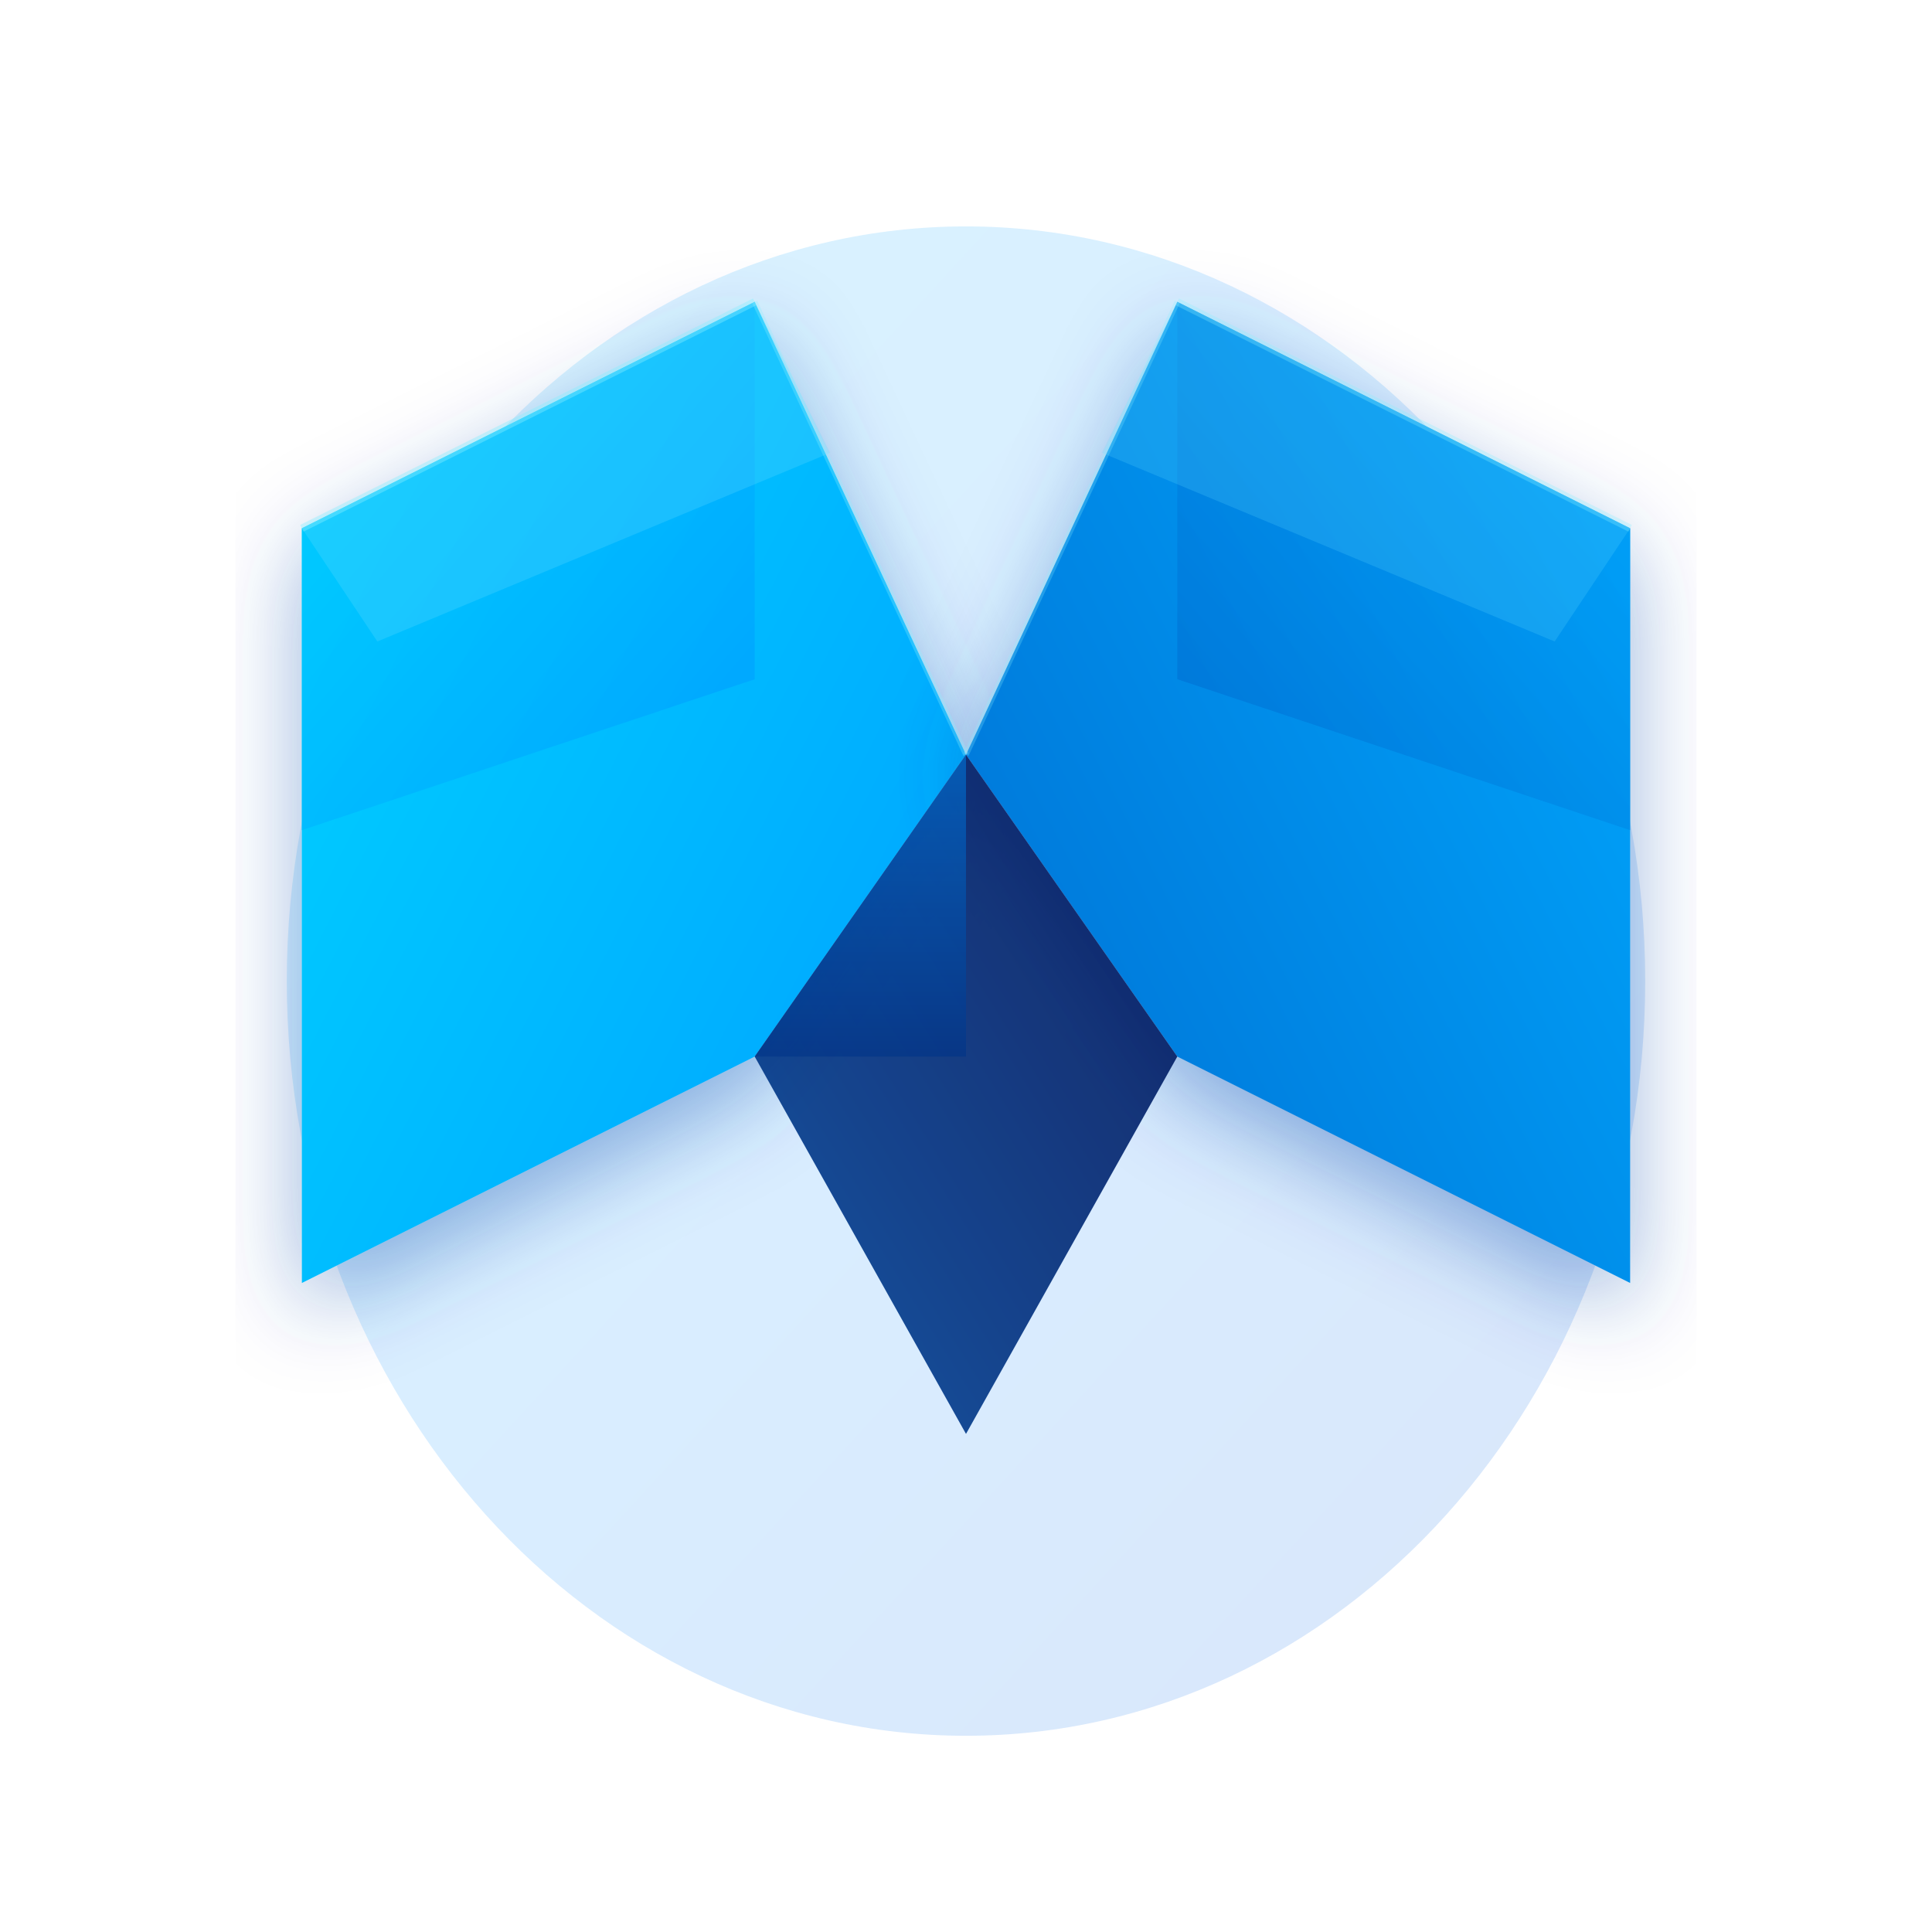
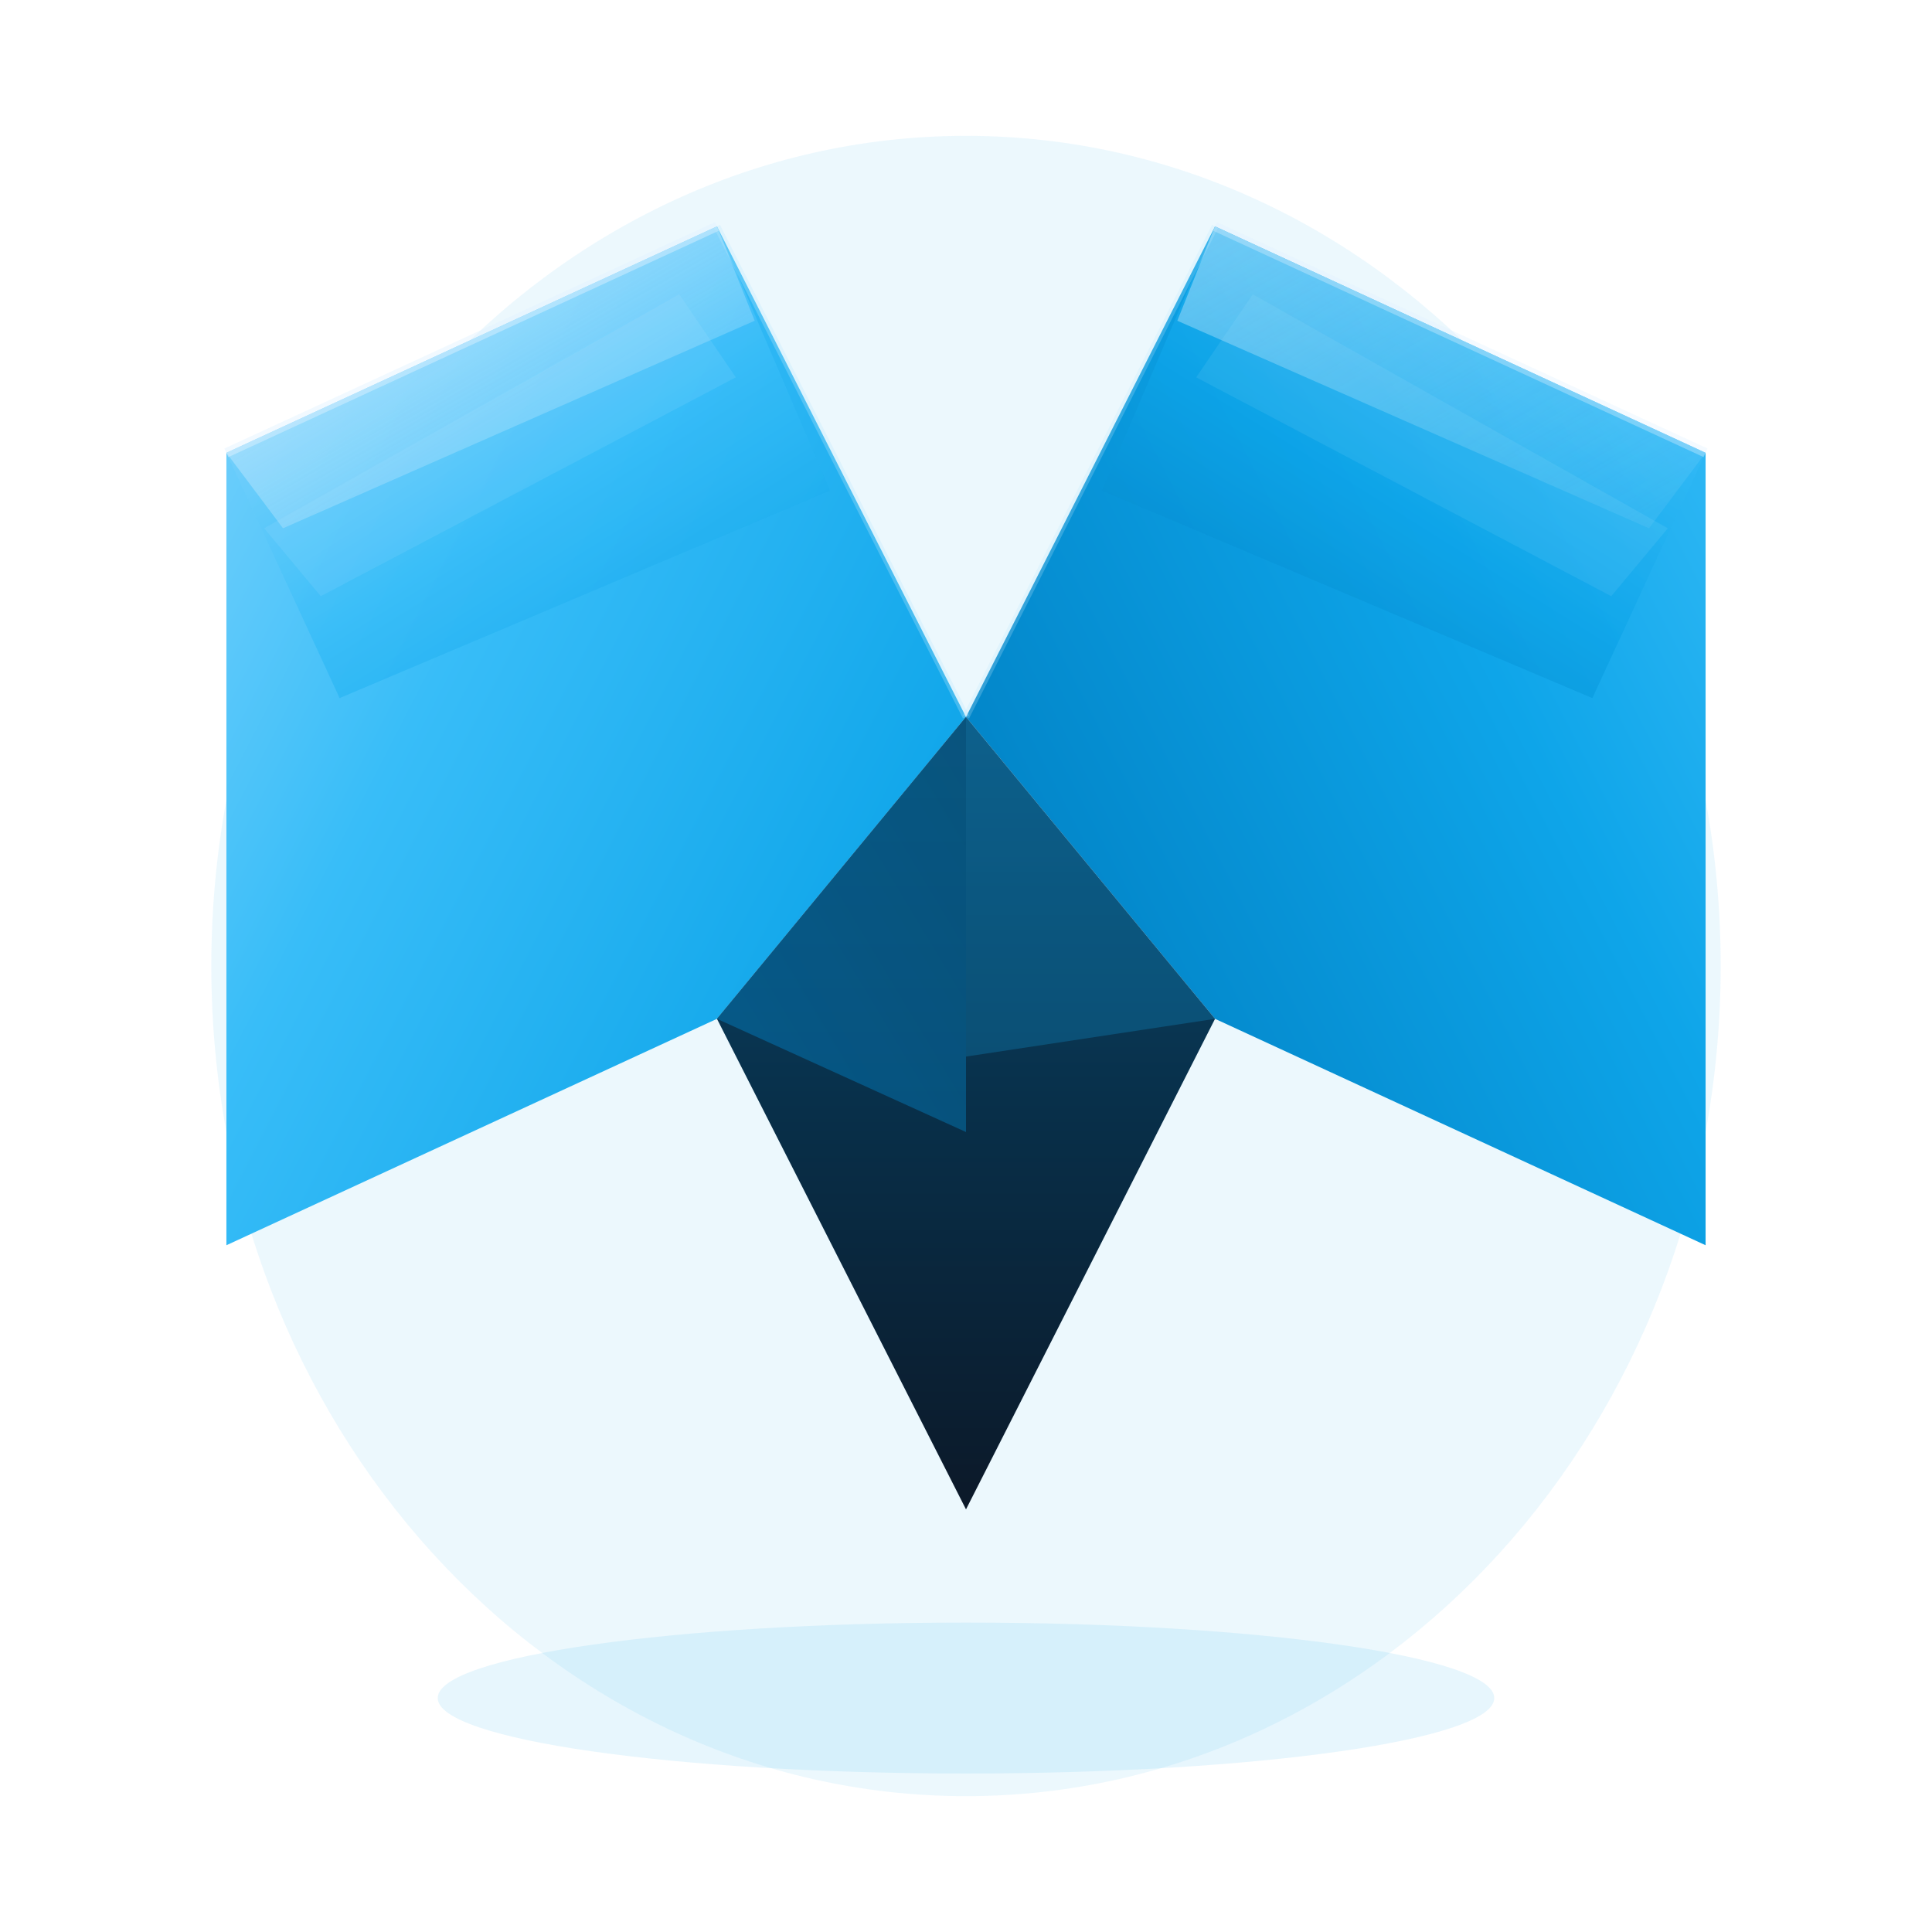
<svg xmlns="http://www.w3.org/2000/svg" viewBox="0 0 512 512">
  <defs>
-     <linearGradient id="g1" x1="0%" y1="0%" x2="100%" y2="100%">
-       <stop offset="0%" stop-color="#00b4ff" />
-       <stop offset="50%" stop-color="#0088ff" />
-       <stop offset="100%" stop-color="#0055dd" />
+     <linearGradient id="leftFace" x1="0%" y1="0%" x2="100%" y2="100%">
+       <stop offset="0%" stop-color="#7dd3fc" />
+       <stop offset="30%" stop-color="#38bdf8" />
+       <stop offset="70%" stop-color="#0ea5e9" />
+       <stop offset="100%" stop-color="#0284c7" />
    </linearGradient>
-     <linearGradient id="g2" x1="0%" y1="0%" x2="100%" y2="100%">
-       <stop offset="0%" stop-color="#00d4ff" />
-       <stop offset="100%" stop-color="#0099ff" />
+     <linearGradient id="leftFront" x1="0%" y1="0%" x2="80%" y2="100%">
+       <stop offset="0%" stop-color="#bae6fd" />
+       <stop offset="25%" stop-color="#7dd3fc" />
+       <stop offset="60%" stop-color="#38bdf8" />
+       <stop offset="100%" stop-color="#0ea5e9" />
    </linearGradient>
-     <linearGradient id="g3" x1="100%" y1="0%" x2="0%" y2="100%">
-       <stop offset="0%" stop-color="#00aaff" />
-       <stop offset="100%" stop-color="#0066cc" />
+     <linearGradient id="rightFace" x1="100%" y1="0%" x2="0%" y2="100%">
+       <stop offset="0%" stop-color="#38bdf8" />
+       <stop offset="30%" stop-color="#0ea5e9" />
+       <stop offset="70%" stop-color="#0284c7" />
+       <stop offset="100%" stop-color="#0369a1" />
    </linearGradient>
-     <linearGradient id="g4" x1="50%" y1="0%" x2="50%" y2="100%">
-       <stop offset="0%" stop-color="#0077dd" />
-       <stop offset="100%" stop-color="#003388" />
+     <linearGradient id="rightFront" x1="100%" y1="0%" x2="20%" y2="100%">
+       <stop offset="0%" stop-color="#7dd3fc" />
+       <stop offset="25%" stop-color="#38bdf8" />
+       <stop offset="60%" stop-color="#0ea5e9" />
+       <stop offset="100%" stop-color="#0284c7" />
    </linearGradient>
-     <linearGradient id="g5" x1="0%" y1="100%" x2="100%" y2="0%">
-       <stop offset="0%" stop-color="#004499" />
-       <stop offset="100%" stop-color="#001155" />
+     <linearGradient id="centerDeep" x1="50%" y1="0%" x2="50%" y2="100%">
+       <stop offset="0%" stop-color="#0c4a6e" />
+       <stop offset="50%" stop-color="#082f49" />
+       <stop offset="100%" stop-color="#0c1929" />
+     </linearGradient>
+     <linearGradient id="centerLeft" x1="0%" y1="100%" x2="100%" y2="0%">
+       <stop offset="0%" stop-color="#0369a1" />
+       <stop offset="100%" stop-color="#075985" />
+     </linearGradient>
+     <linearGradient id="topShine" x1="0%" y1="0%" x2="100%" y2="100%">
+       <stop offset="0%" stop-color="#e0f2fe" stop-opacity="0.6" />
+       <stop offset="100%" stop-color="#bae6fd" stop-opacity="0.1" />
+     </linearGradient>
+     <linearGradient id="edgeShine" x1="0%" y1="0%" x2="0%" y2="100%">
+       <stop offset="0%" stop-color="#e0f2fe" stop-opacity="0.5" />
+       <stop offset="100%" stop-color="#e0f2fe" stop-opacity="0" />
    </linearGradient>
    <filter id="glow">
-       <feGaussianBlur stdDeviation="15" result="blur" />
+       <feGaussianBlur stdDeviation="20" result="blur" />
      <feComposite in="SourceGraphic" in2="blur" operator="over" />
    </filter>
-     <filter id="shadow">
-       <feDropShadow dx="0" dy="8" stdDeviation="12" flood-color="#0044aa" flood-opacity="0.4" />
+     <filter id="innerShadow">
+       <feDropShadow dx="0" dy="4" stdDeviation="6" flood-color="#001020" flood-opacity="0.5" />
    </filter>
  </defs>
-   <ellipse cx="256" cy="260" rx="180" ry="200" fill="url(#g1)" opacity="0.15" />
-   <polygon points="80,420 80,140 200,80 256,200 200,280 80,340" fill="url(#g2)" filter="url(#shadow)" />
-   <polygon points="80,140 200,80 200,180 80,220" fill="url(#g2)" opacity="0.7" />
-   <polygon points="432,420 432,140 312,80 256,200 312,280 432,340" fill="url(#g3)" filter="url(#shadow)" />
-   <polygon points="432,140 312,80 312,180 432,220" fill="url(#g3)" opacity="0.6" />
-   <polygon points="200,280 256,200 312,280 256,380" fill="url(#g5)" opacity="0.9" />
-   <polygon points="200,280 256,200 256,280" fill="url(#g4)" opacity="0.6" />
-   <polygon points="80,140 200,80 220,120 100,170" fill="#66ddff" opacity="0.25" />
-   <polygon points="432,140 312,80 292,120 412,170" fill="#66ddff" opacity="0.2" />
-   <line x1="80" y1="140" x2="200" y2="80" stroke="#88eeff" stroke-width="2" opacity="0.4" />
-   <line x1="432" y1="140" x2="312" y2="80" stroke="#88eeff" stroke-width="2" opacity="0.3" />
-   <line x1="200" y1="80" x2="256" y2="200" stroke="#88eeff" stroke-width="1.5" opacity="0.3" />
-   <line x1="312" y1="80" x2="256" y2="200" stroke="#88eeff" stroke-width="1.5" opacity="0.25" />
+   <ellipse cx="256" cy="256" rx="200" ry="220" fill="#0ea5e9" opacity="0.08" />
+   <polygon points="60,440 60,120 190,60 256,190 190,270 60,330" fill="url(#leftFace)" />
+   <polygon points="60,120 190,60 220,130 90,185" fill="url(#leftFront)" opacity="0.85" />
+   <polygon points="60,120 190,60 200,85 75,140" fill="url(#topShine)" />
+   <polygon points="452,440 452,120 322,60 256,190 322,270 452,330" fill="url(#rightFace)" />
+   <polygon points="452,120 322,60 292,130 422,185" fill="url(#rightFront)" opacity="0.8" />
+   <polygon points="452,120 322,60 312,85 437,140" fill="url(#topShine)" opacity="0.7" />
+   <polygon points="190,270 256,190 322,270 256,400" fill="url(#centerDeep)" />
+   <polygon points="190,270 256,190 256,300" fill="url(#centerLeft)" opacity="0.7" />
+   <polygon points="322,270 256,190 256,280" fill="#0ea5e9" opacity="0.25" />
+   <line x1="60" y1="120" x2="190" y2="60" stroke="#e0f2fe" stroke-width="2.5" opacity="0.45" />
+   <line x1="452" y1="120" x2="322" y2="60" stroke="#e0f2fe" stroke-width="2.5" opacity="0.35" />
+   <line x1="190" y1="60" x2="256" y2="190" stroke="#bae6fd" stroke-width="1.8" opacity="0.3" />
+   <line x1="322" y1="60" x2="256" y2="190" stroke="#bae6fd" stroke-width="1.8" opacity="0.25" />
+   <polygon points="70,140 180,78 195,100 85,158" fill="#bae6fd" opacity="0.12" />
+   <polygon points="442,140 332,78 317,100 427,158" fill="#bae6fd" opacity="0.1" />
+   <ellipse cx="256" cy="450" rx="140" ry="20" fill="#0ea5e9" opacity="0.1" />
</svg>
